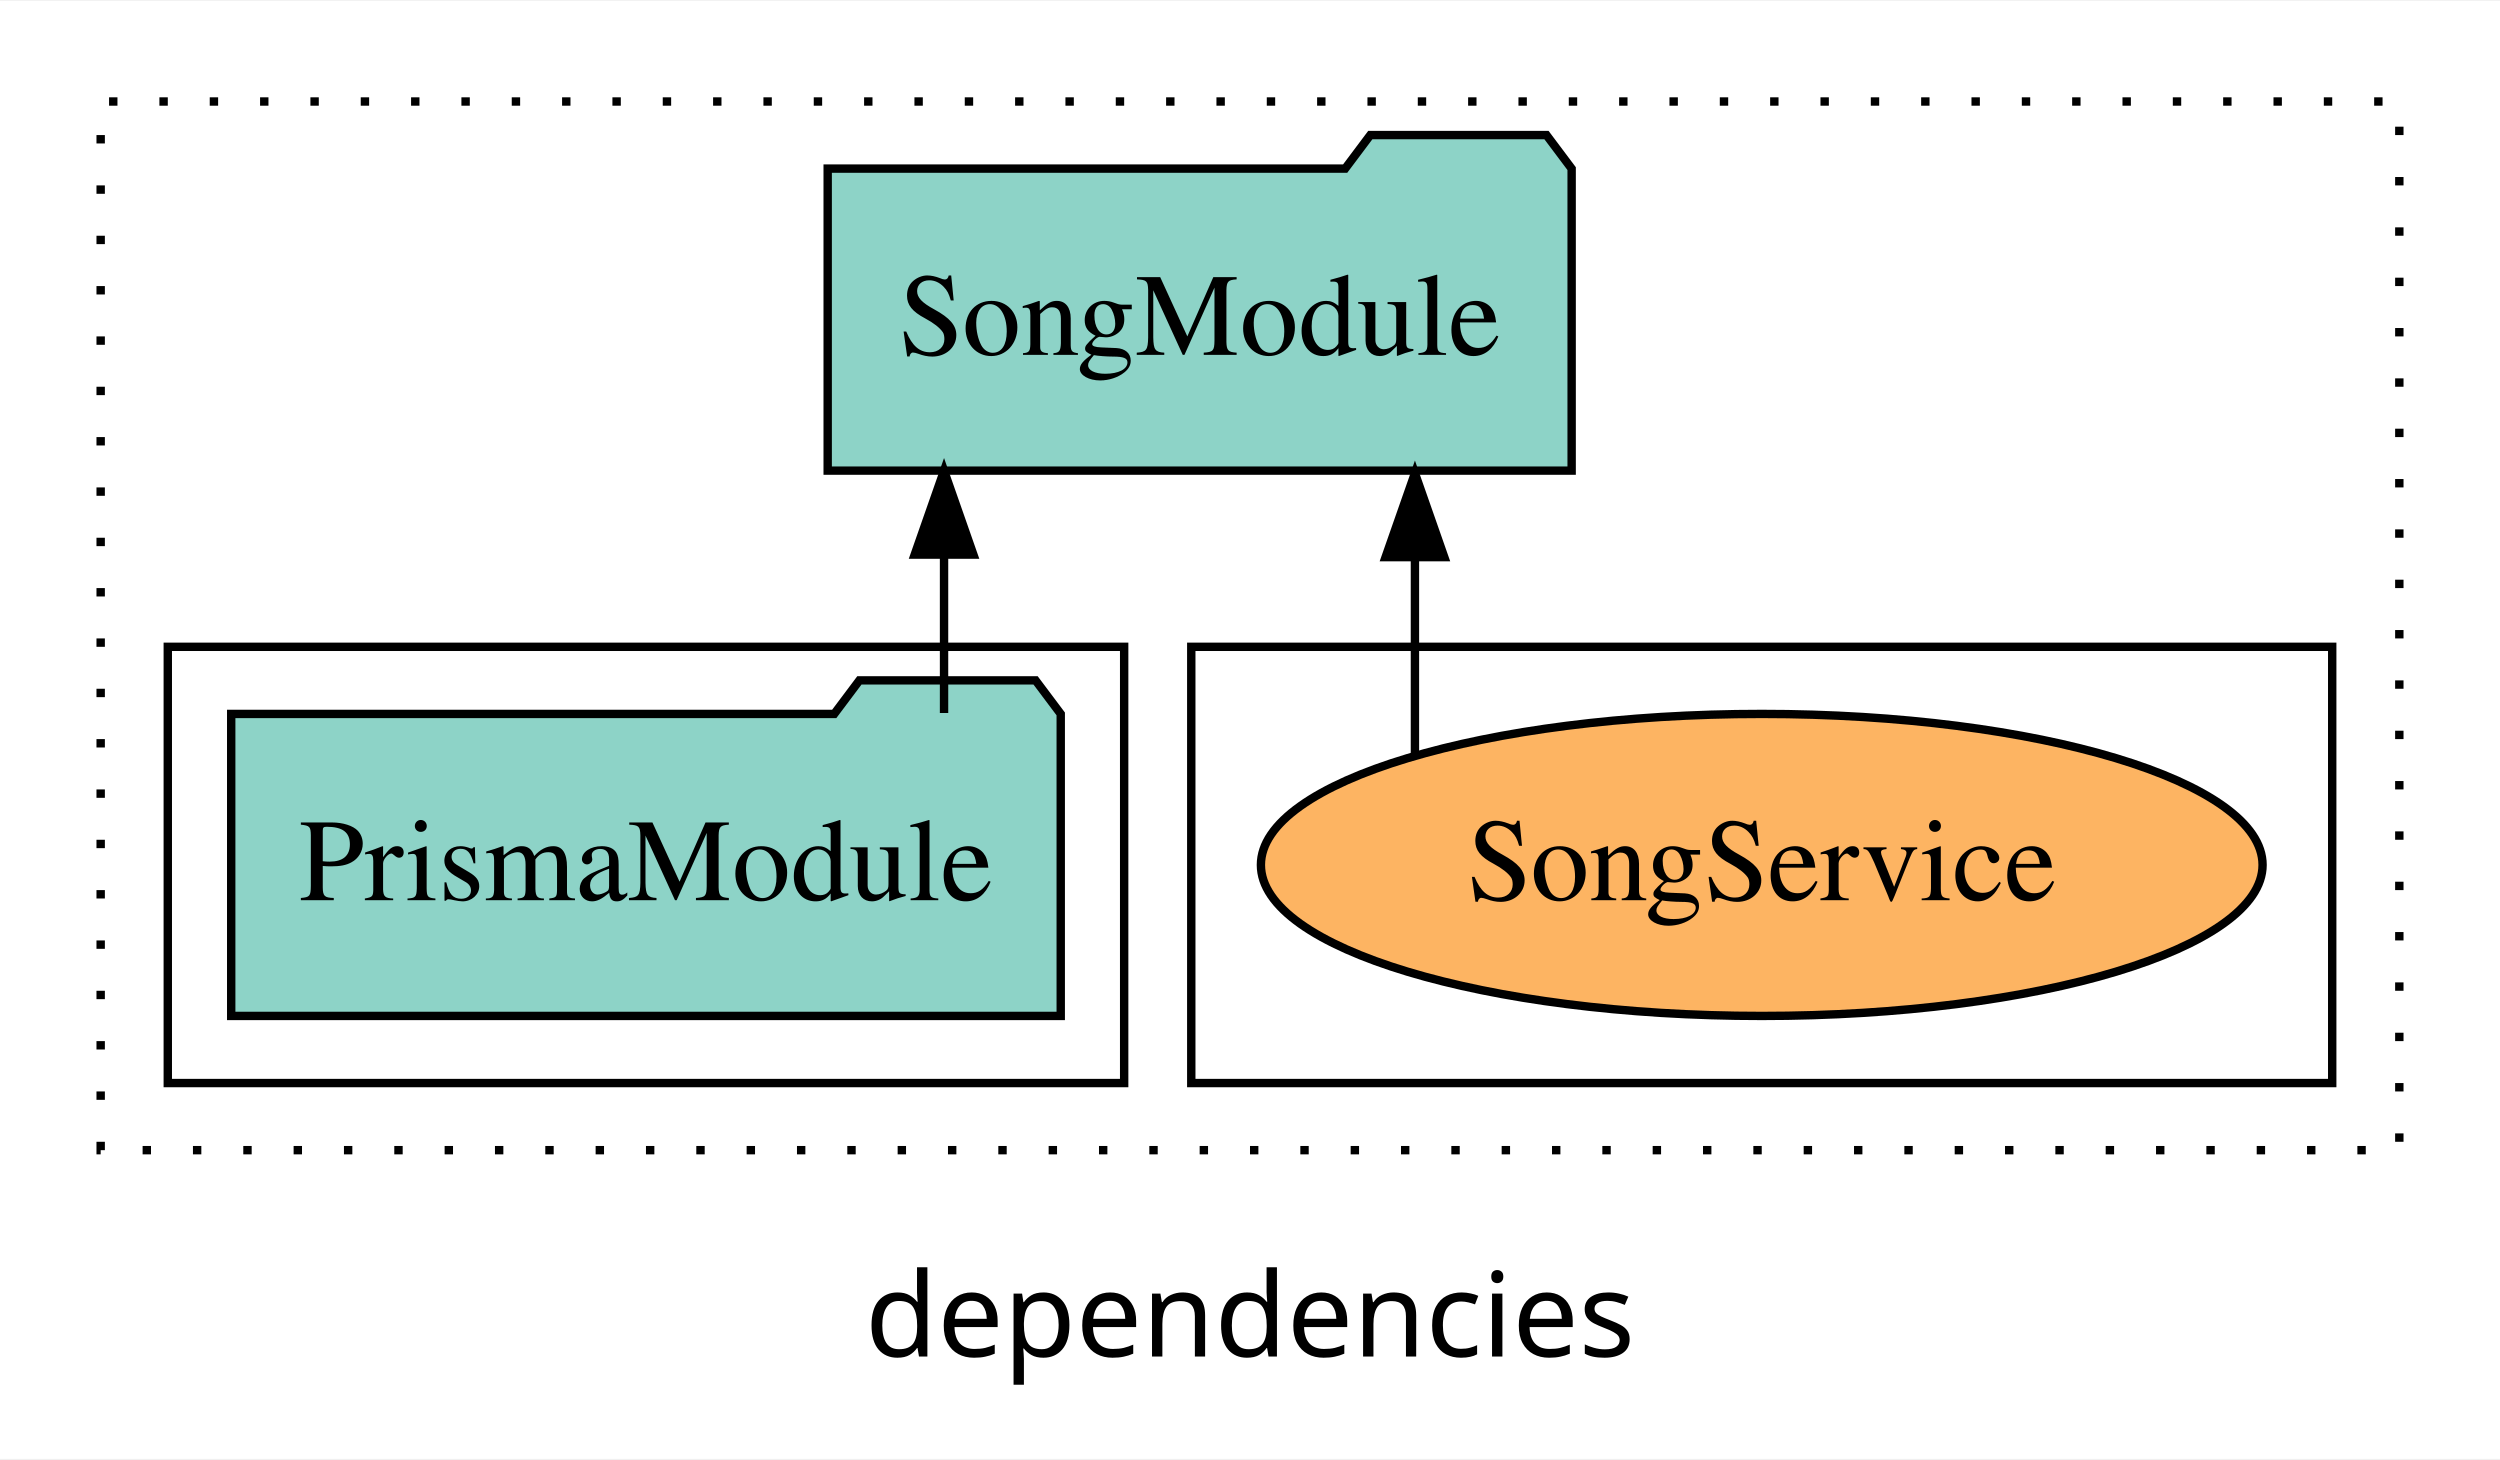
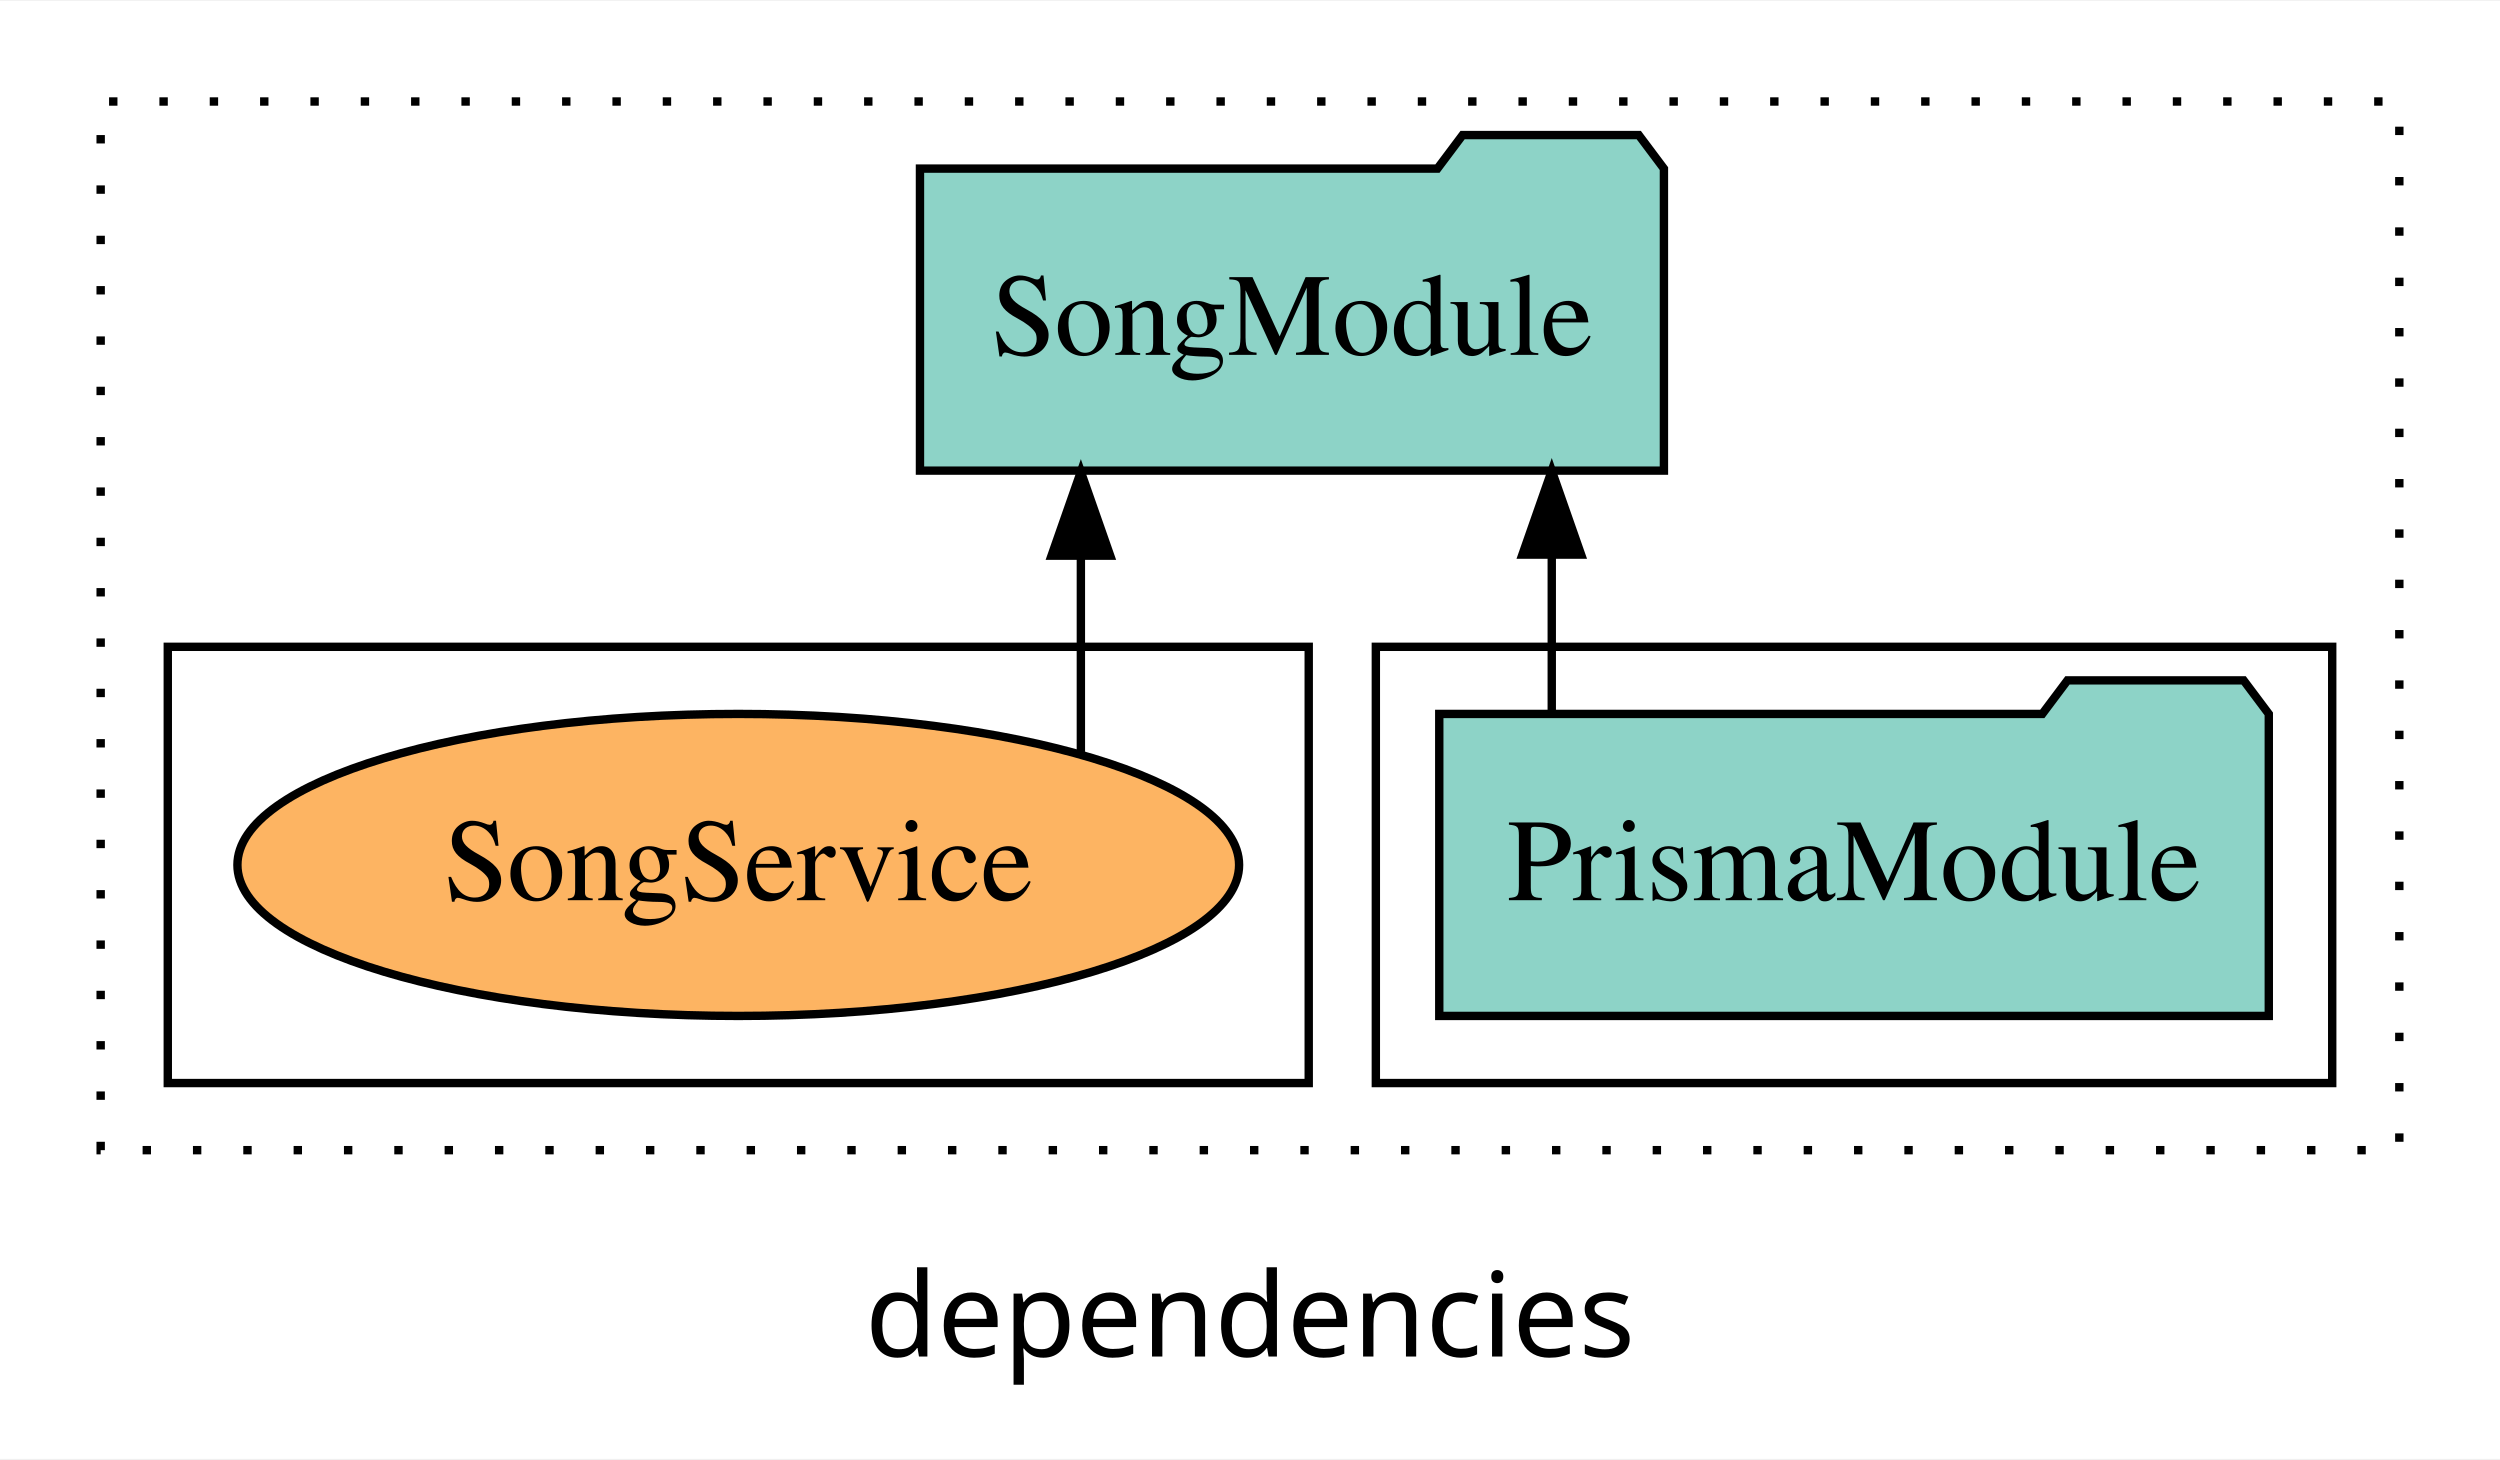
<svg xmlns="http://www.w3.org/2000/svg" width="298pt" height="174pt" viewBox="0.00 0.00 298.00 173.80">
  <g id="graph0" class="graph" transform="scale(1 1) rotate(0) translate(4 169.8)">
    <polygon fill="white" stroke="transparent" points="-4,4 -4,-169.8 294,-169.8 294,4 -4,4" />
    <text text-anchor="middle" x="145" y="-8.2" font-family="sans-serif" font-size="14.00">dependencies</text>
    <g id="clust1" class="cluster">
      <polygon fill="none" stroke="black" stroke-dasharray="1,5" points="8,-32.8 8,-157.8 282,-157.8 282,-32.8 8,-32.8" />
    </g>
+     <g id="clust3" class="cluster">
+       <polygon fill="none" stroke="black" points="160,-40.8 160,-92.8 274,-92.8 274,-40.8 160,-40.8" />
+     </g>
    <g id="clust6" class="cluster">
-       <polygon fill="none" stroke="black" points="138,-40.8 138,-92.8 274,-92.8 274,-40.8 138,-40.8" />
-     </g>
-     <g id="clust3" class="cluster">
-       <polygon fill="none" stroke="black" points="16,-40.8 16,-92.8 130,-92.8 130,-40.8 16,-40.8" />
+       <polygon fill="none" stroke="black" points="16,-40.8 16,-92.8 152,-92.8 152,-40.8 16,-40.8" />
    </g>
    <g id="node1" class="node">
-       <polygon fill="#8dd3c7" stroke="black" points="122.44,-84.8 119.44,-88.8 98.44,-88.8 95.44,-84.8 23.56,-84.8 23.56,-48.8 122.44,-48.8 122.44,-84.8" />
-       <text text-anchor="middle" x="73" y="-62.6" font-family="Times,serif" font-size="14.00">PrismaModule</text>
+       <polygon fill="#8dd3c7" stroke="black" points="266.44,-84.8 263.44,-88.8 242.44,-88.8 239.44,-84.8 167.56,-84.8 167.56,-48.8 266.44,-48.8 266.44,-84.8" />
+       <text text-anchor="middle" x="217" y="-62.6" font-family="Times,serif" font-size="14.00">PrismaModule</text>
    </g>
    <g id="node2" class="node">
-       <polygon fill="#8dd3c7" stroke="black" points="183.34,-149.8 180.34,-153.8 159.34,-153.8 156.34,-149.8 94.66,-149.8 94.66,-113.8 183.34,-113.8 183.34,-149.8" />
-       <text text-anchor="middle" x="139" y="-127.6" font-family="Times,serif" font-size="14.00">SongModule</text>
+       <polygon fill="#8dd3c7" stroke="black" points="194.34,-149.8 191.34,-153.8 170.34,-153.8 167.34,-149.8 105.66,-149.8 105.66,-113.8 194.34,-113.8 194.34,-149.8" />
+       <text text-anchor="middle" x="150" y="-127.6" font-family="Times,serif" font-size="14.00">SongModule</text>
    </g>
    <g id="edge1" class="edge">
-       <path fill="none" stroke="black" d="M108.53,-84.91C108.53,-84.91 108.53,-103.79 108.53,-103.79" />
-       <polygon fill="black" stroke="black" points="105.03,-103.79 108.53,-113.79 112.03,-103.79 105.03,-103.79" />
+       <path fill="none" stroke="black" d="M180.97,-84.91C180.97,-84.91 180.97,-103.79 180.97,-103.79" />
+       <polygon fill="black" stroke="black" points="177.47,-103.79 180.97,-113.79 184.47,-103.79 177.47,-103.79" />
    </g>
    <g id="node3" class="node">
-       <ellipse fill="#fdb462" stroke="black" cx="206" cy="-66.8" rx="59.7" ry="18" />
-       <text text-anchor="middle" x="206" y="-62.6" font-family="Times,serif" font-size="14.00">SongService</text>
+       <ellipse fill="#fdb462" stroke="black" cx="84" cy="-66.8" rx="59.7" ry="18" />
+       <text text-anchor="middle" x="84" y="-62.6" font-family="Times,serif" font-size="14.00">SongService</text>
    </g>
    <g id="edge2" class="edge">
-       <path fill="none" stroke="black" d="M164.66,-79.95C164.66,-79.95 164.66,-103.49 164.66,-103.49" />
-       <polygon fill="black" stroke="black" points="161.16,-103.49 164.66,-113.49 168.16,-103.49 161.16,-103.49" />
+       <path fill="none" stroke="black" d="M124.84,-80.27C124.84,-80.27 124.84,-103.66 124.84,-103.66" />
+       <polygon fill="black" stroke="black" points="121.34,-103.66 124.84,-113.66 128.34,-103.66 121.34,-103.66" />
    </g>
  </g>
</svg>
